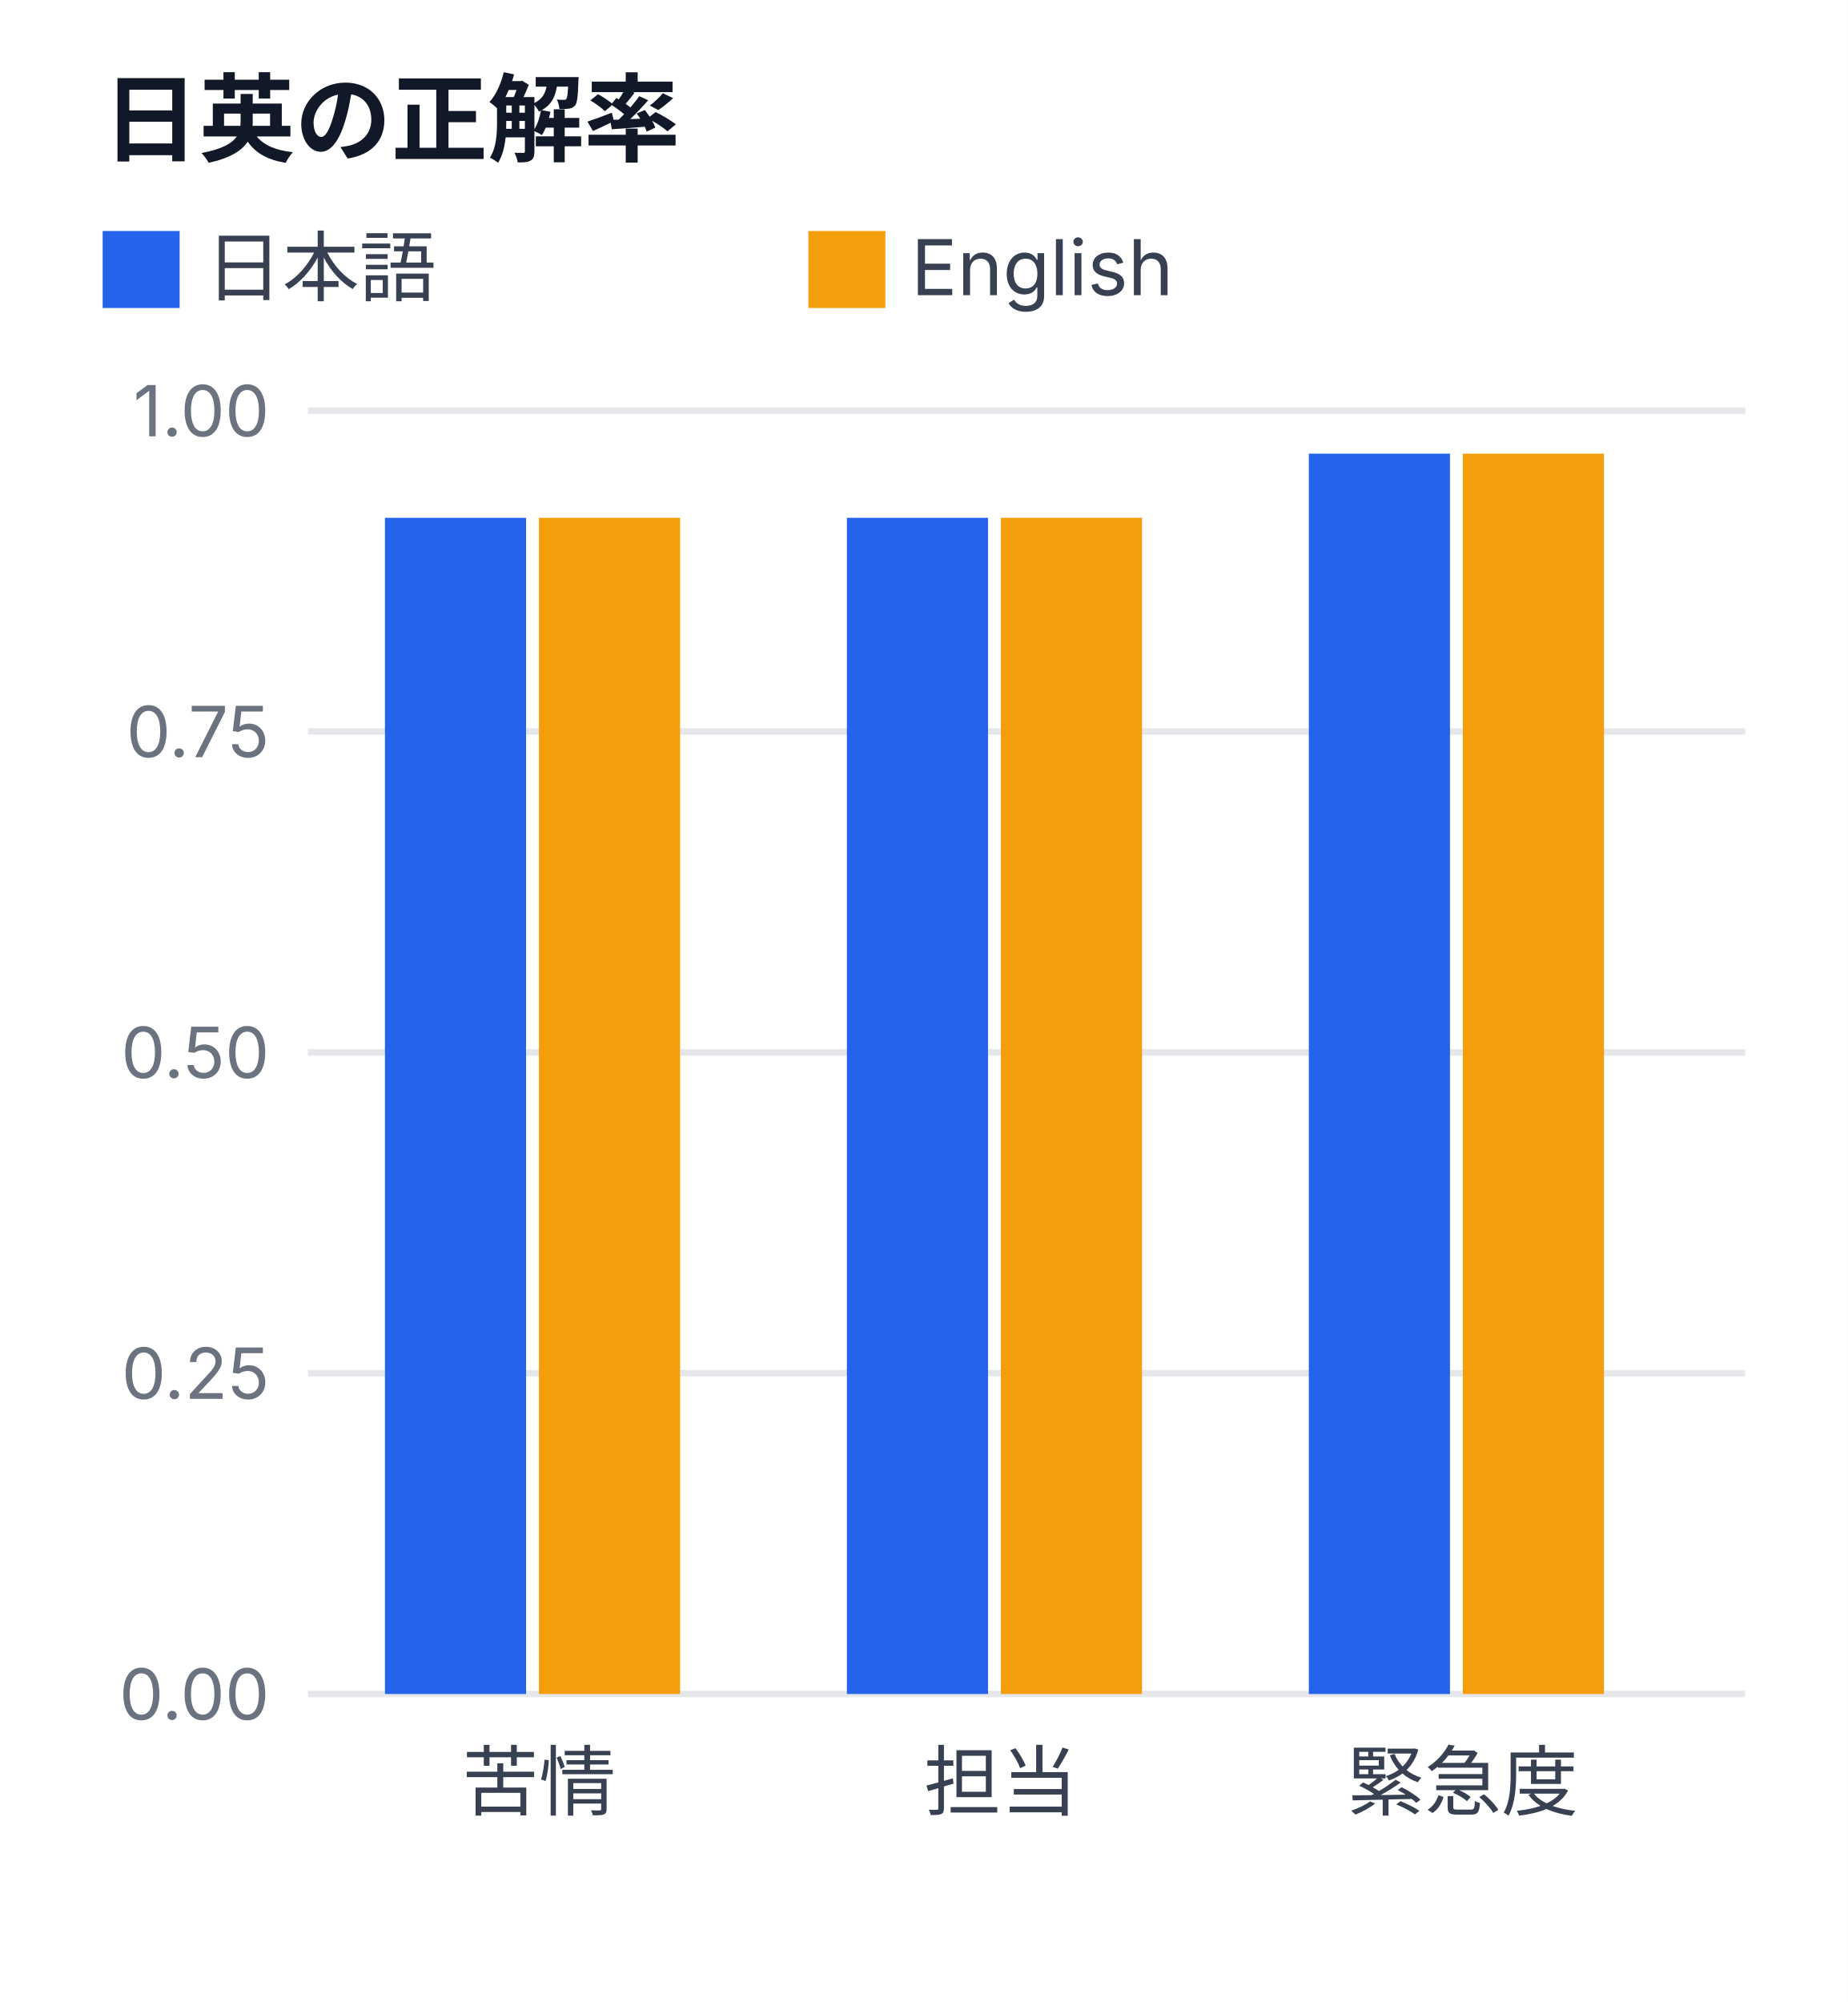
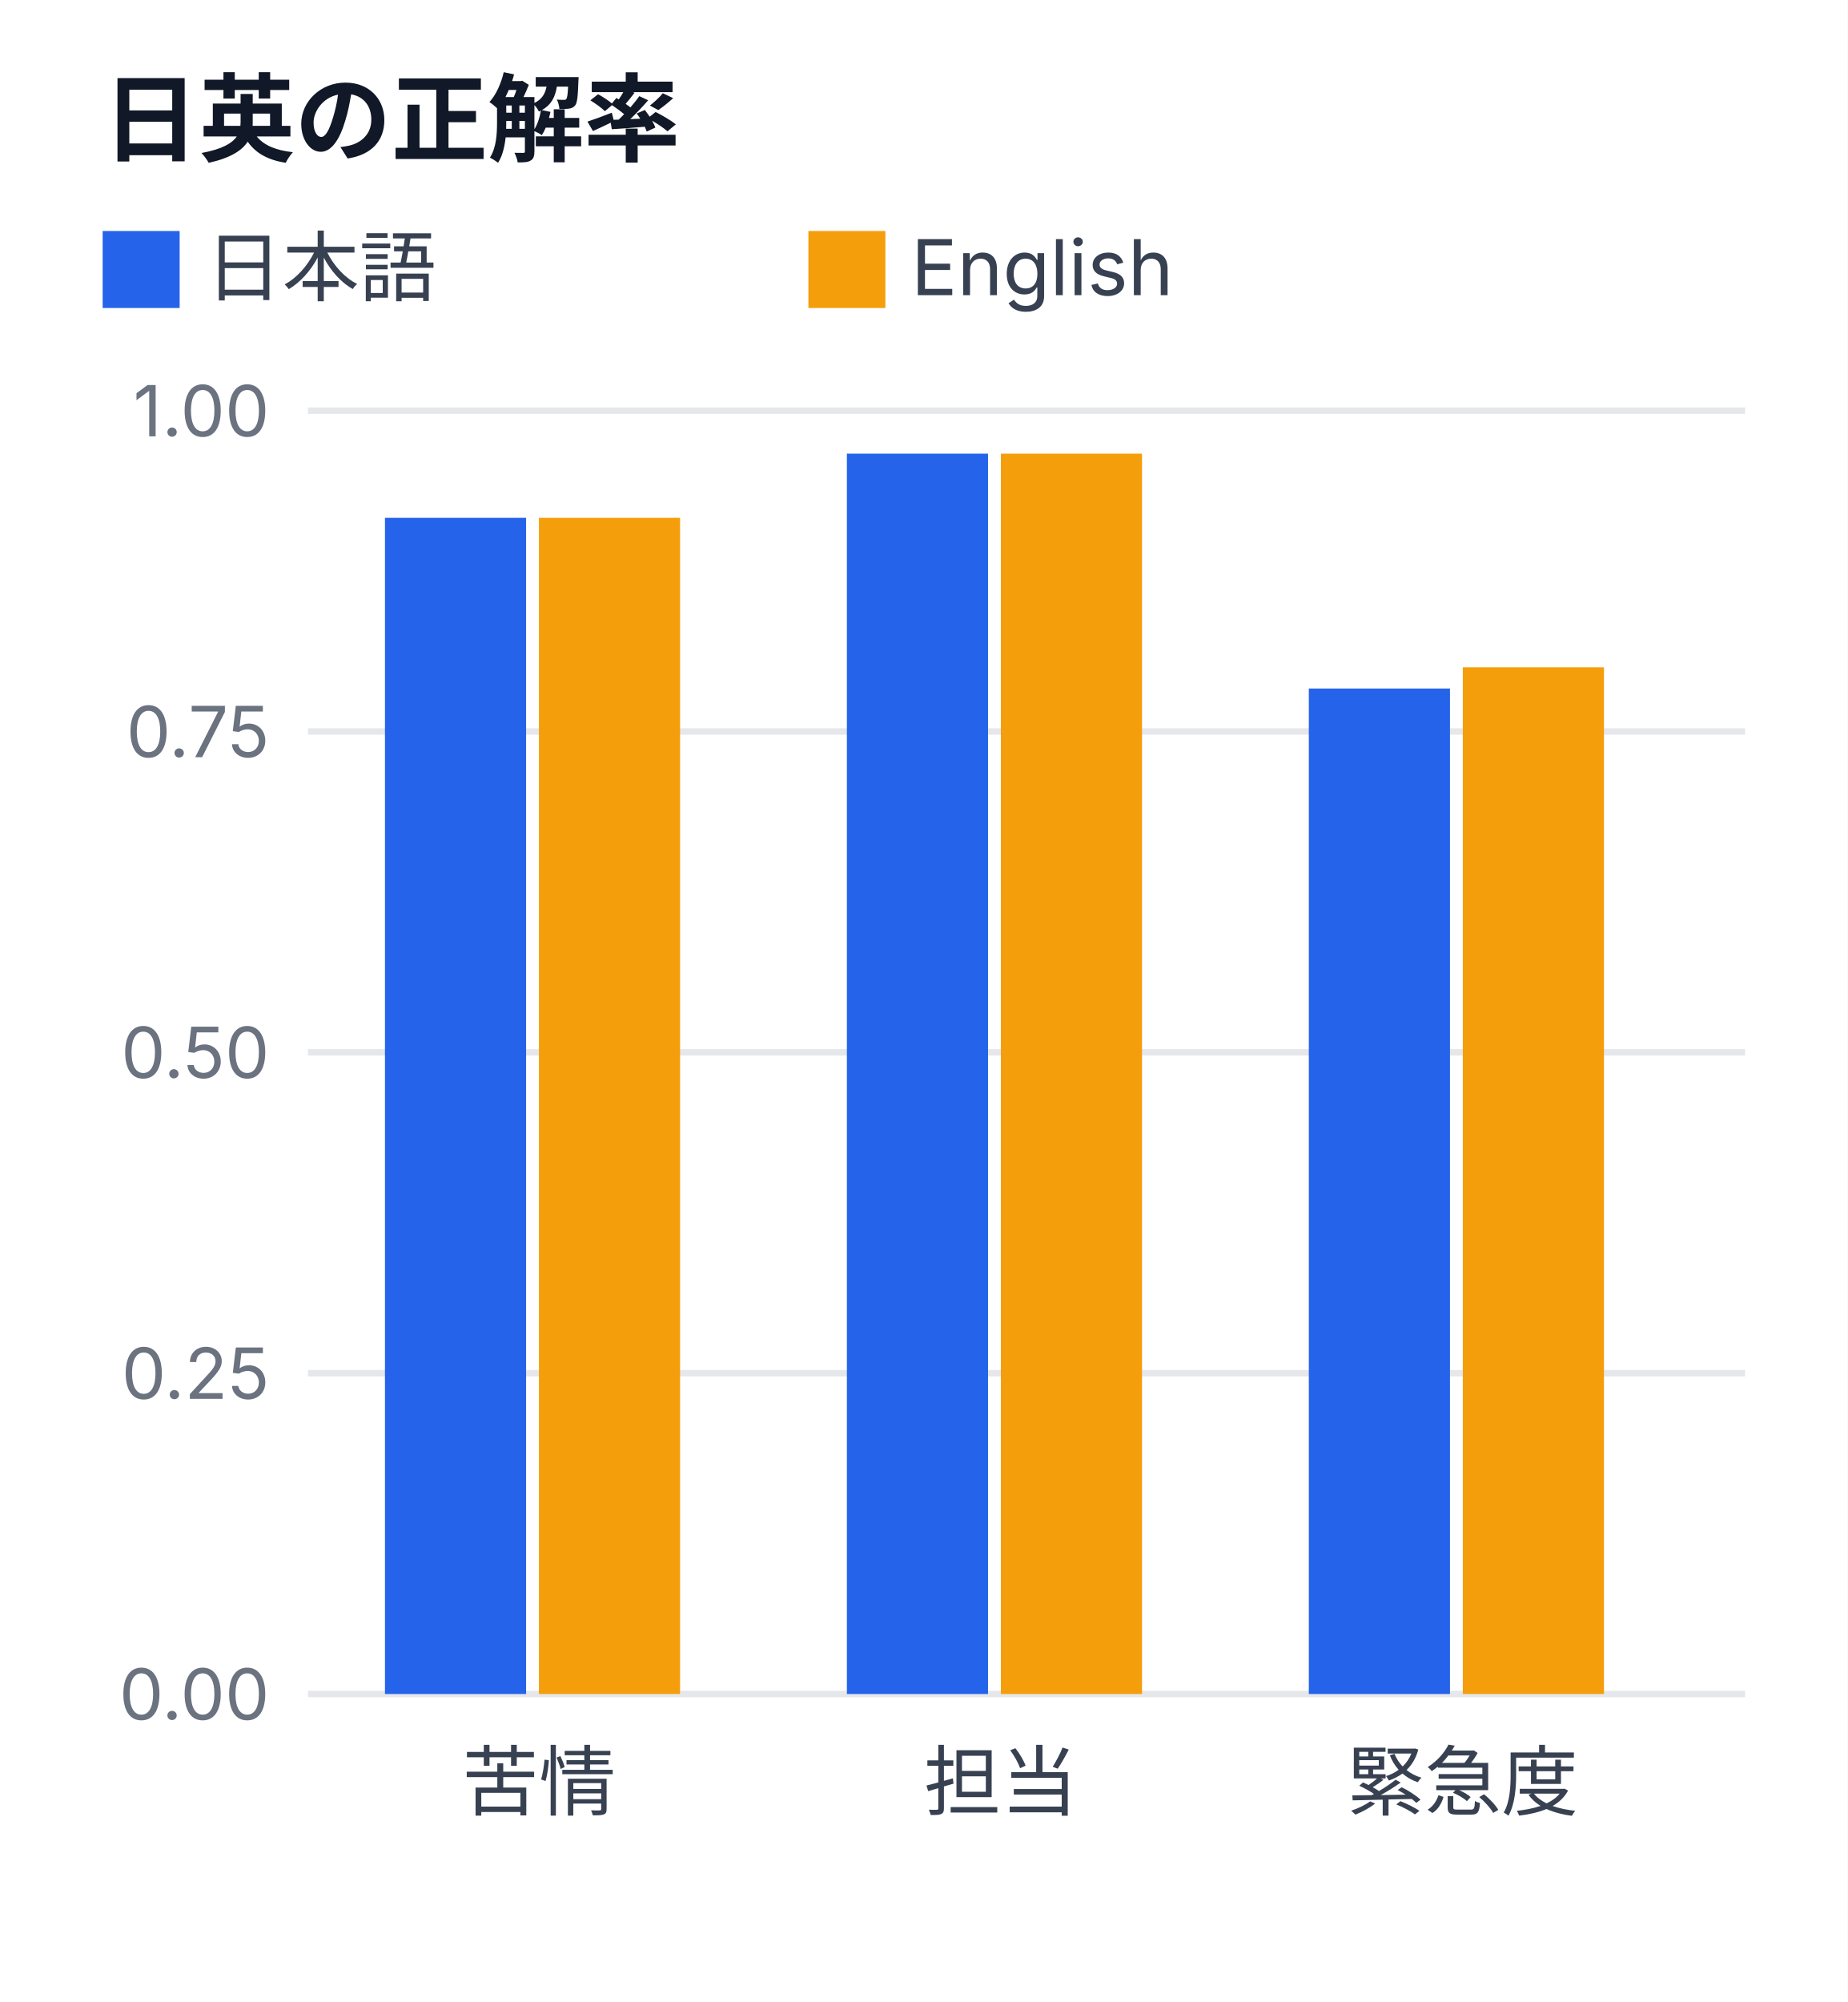
<svg xmlns="http://www.w3.org/2000/svg" width="288" height="312" viewBox="0 0 288 312" role="img" aria-label="日英の正解率">
  <rect width="100%" height="100%" fill="#ffffff" />
  <text x="16" y="24" font-family="-apple-system, 'Hiragino Sans', 'Noto Sans JP', sans-serif" font-size="15" font-weight="bold" fill="#111827">日英の正解率</text>
  <rect x="16" y="36" width="12" height="12" fill="#2563eb" />
  <text x="32" y="46" font-family="-apple-system, 'Hiragino Sans', 'Noto Sans JP', sans-serif" font-size="12" fill="#374151">日本語</text>
  <rect x="126" y="36" width="12" height="12" fill="#f59e0b" />
  <text x="142" y="46" font-family="-apple-system, 'Hiragino Sans', 'Noto Sans JP', sans-serif" font-size="12" fill="#374151">English</text>
  <line x1="48" y1="264" x2="272" y2="264" stroke="#e5e7eb" />
  <text x="42" y="268" text-anchor="end" font-family="-apple-system, 'Hiragino Sans', 'Noto Sans JP', sans-serif" font-size="11" fill="#6b7280">0.00</text>
  <line x1="48" y1="214" x2="272" y2="214" stroke="#e5e7eb" />
  <text x="42" y="218" text-anchor="end" font-family="-apple-system, 'Hiragino Sans', 'Noto Sans JP', sans-serif" font-size="11" fill="#6b7280">0.25</text>
  <line x1="48" y1="164" x2="272" y2="164" stroke="#e5e7eb" />
  <text x="42" y="168" text-anchor="end" font-family="-apple-system, 'Hiragino Sans', 'Noto Sans JP', sans-serif" font-size="11" fill="#6b7280">0.50</text>
  <line x1="48" y1="114" x2="272" y2="114" stroke="#e5e7eb" />
  <text x="42" y="118" text-anchor="end" font-family="-apple-system, 'Hiragino Sans', 'Noto Sans JP', sans-serif" font-size="11" fill="#6b7280">0.75</text>
  <line x1="48" y1="64" x2="272" y2="64" stroke="#e5e7eb" />
  <text x="42" y="68" text-anchor="end" font-family="-apple-system, 'Hiragino Sans', 'Noto Sans JP', sans-serif" font-size="11" fill="#6b7280">1.00</text>
  <rect x="60.0" y="80.7" width="22.0" height="183.3" fill="#2563eb" />
  <rect x="84.0" y="80.7" width="22.0" height="183.3" fill="#f59e0b" />
  <text x="84" y="282" text-anchor="middle" font-family="-apple-system, 'Hiragino Sans', 'Noto Sans JP', sans-serif" font-size="12" fill="#374151">苦情</text>
-   <rect x="132.0" y="80.7" width="22.0" height="183.3" fill="#2563eb" />
-   <rect x="156.0" y="80.7" width="22.0" height="183.3" fill="#f59e0b" />
+   <rect x="132.0" y="70.7" width="22.0" height="193.3" fill="#2563eb" />
+   <rect x="156.0" y="70.7" width="22.0" height="193.3" fill="#f59e0b" />
  <text x="156" y="282" text-anchor="middle" font-family="-apple-system, 'Hiragino Sans', 'Noto Sans JP', sans-serif" font-size="12" fill="#374151">担当</text>
-   <rect x="204.0" y="70.7" width="22.0" height="193.3" fill="#2563eb" />
-   <rect x="228.0" y="70.7" width="22.0" height="193.3" fill="#f59e0b" />
+   <rect x="204.0" y="107.3" width="22.0" height="156.7" fill="#2563eb" />
+   <rect x="228.0" y="104.0" width="22.0" height="160.0" fill="#f59e0b" />
  <text x="228" y="282" text-anchor="middle" font-family="-apple-system, 'Hiragino Sans', 'Noto Sans JP', sans-serif" font-size="12" fill="#374151">緊急度</text>
</svg>
